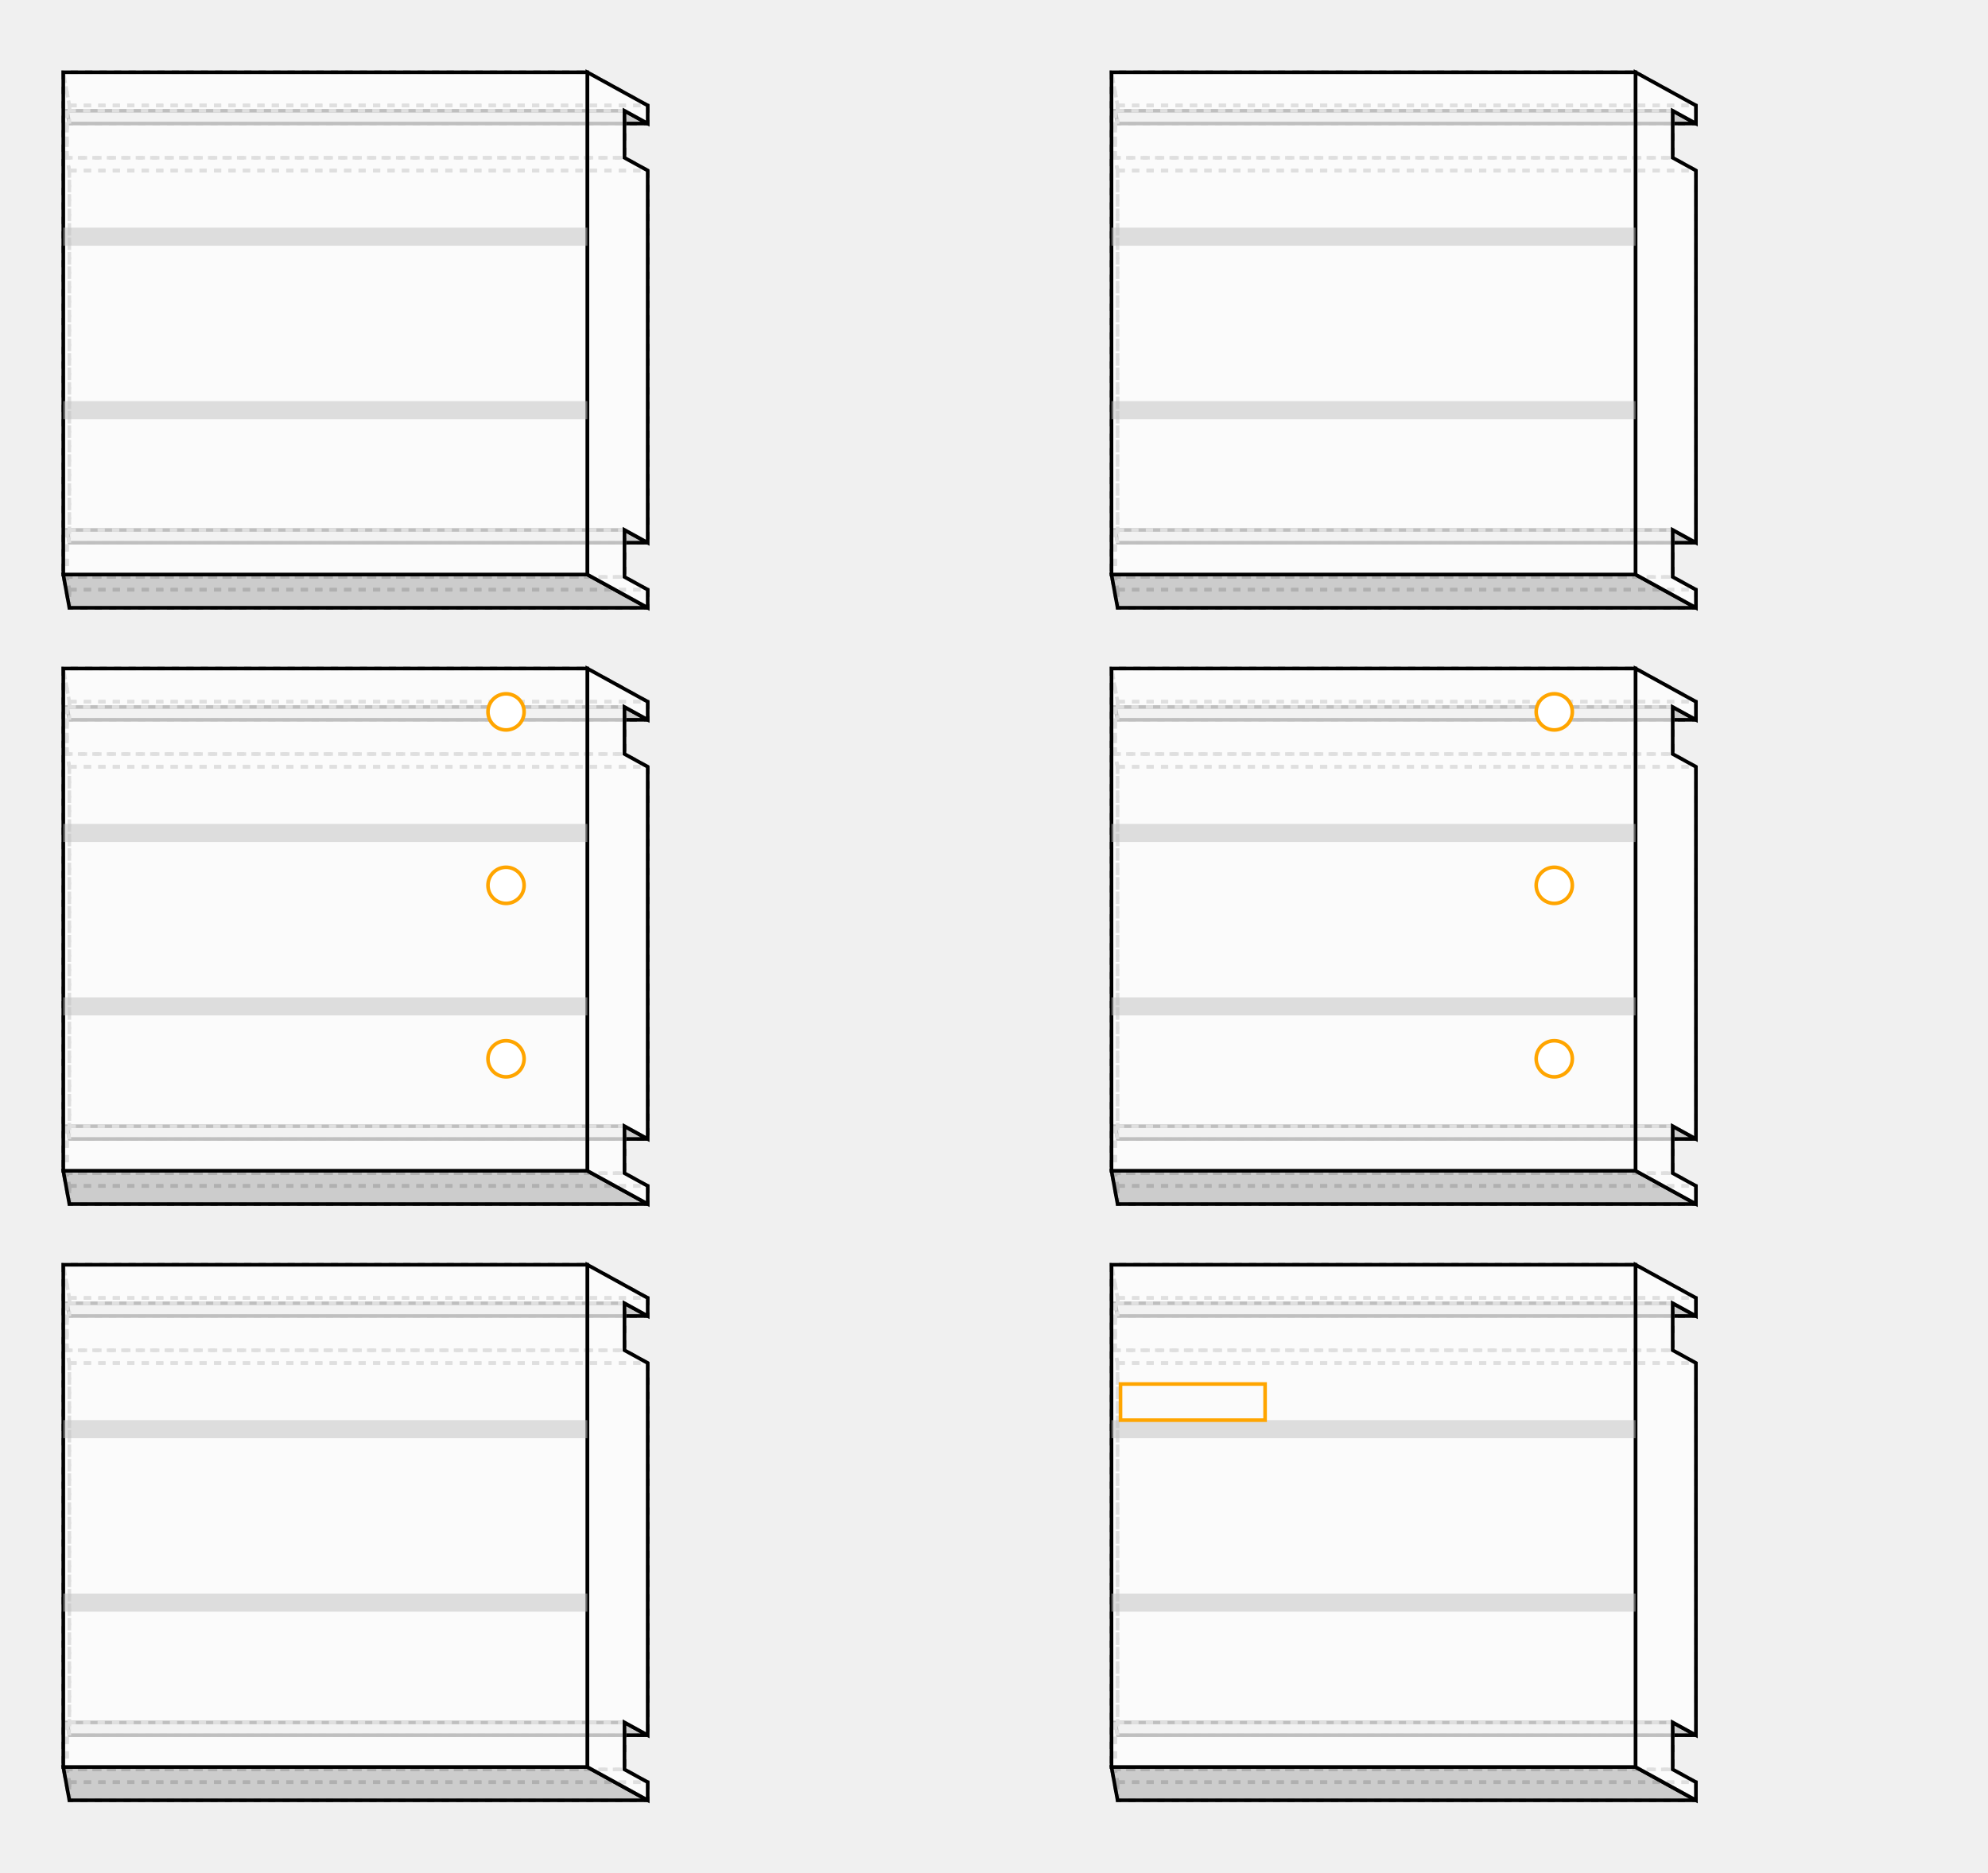
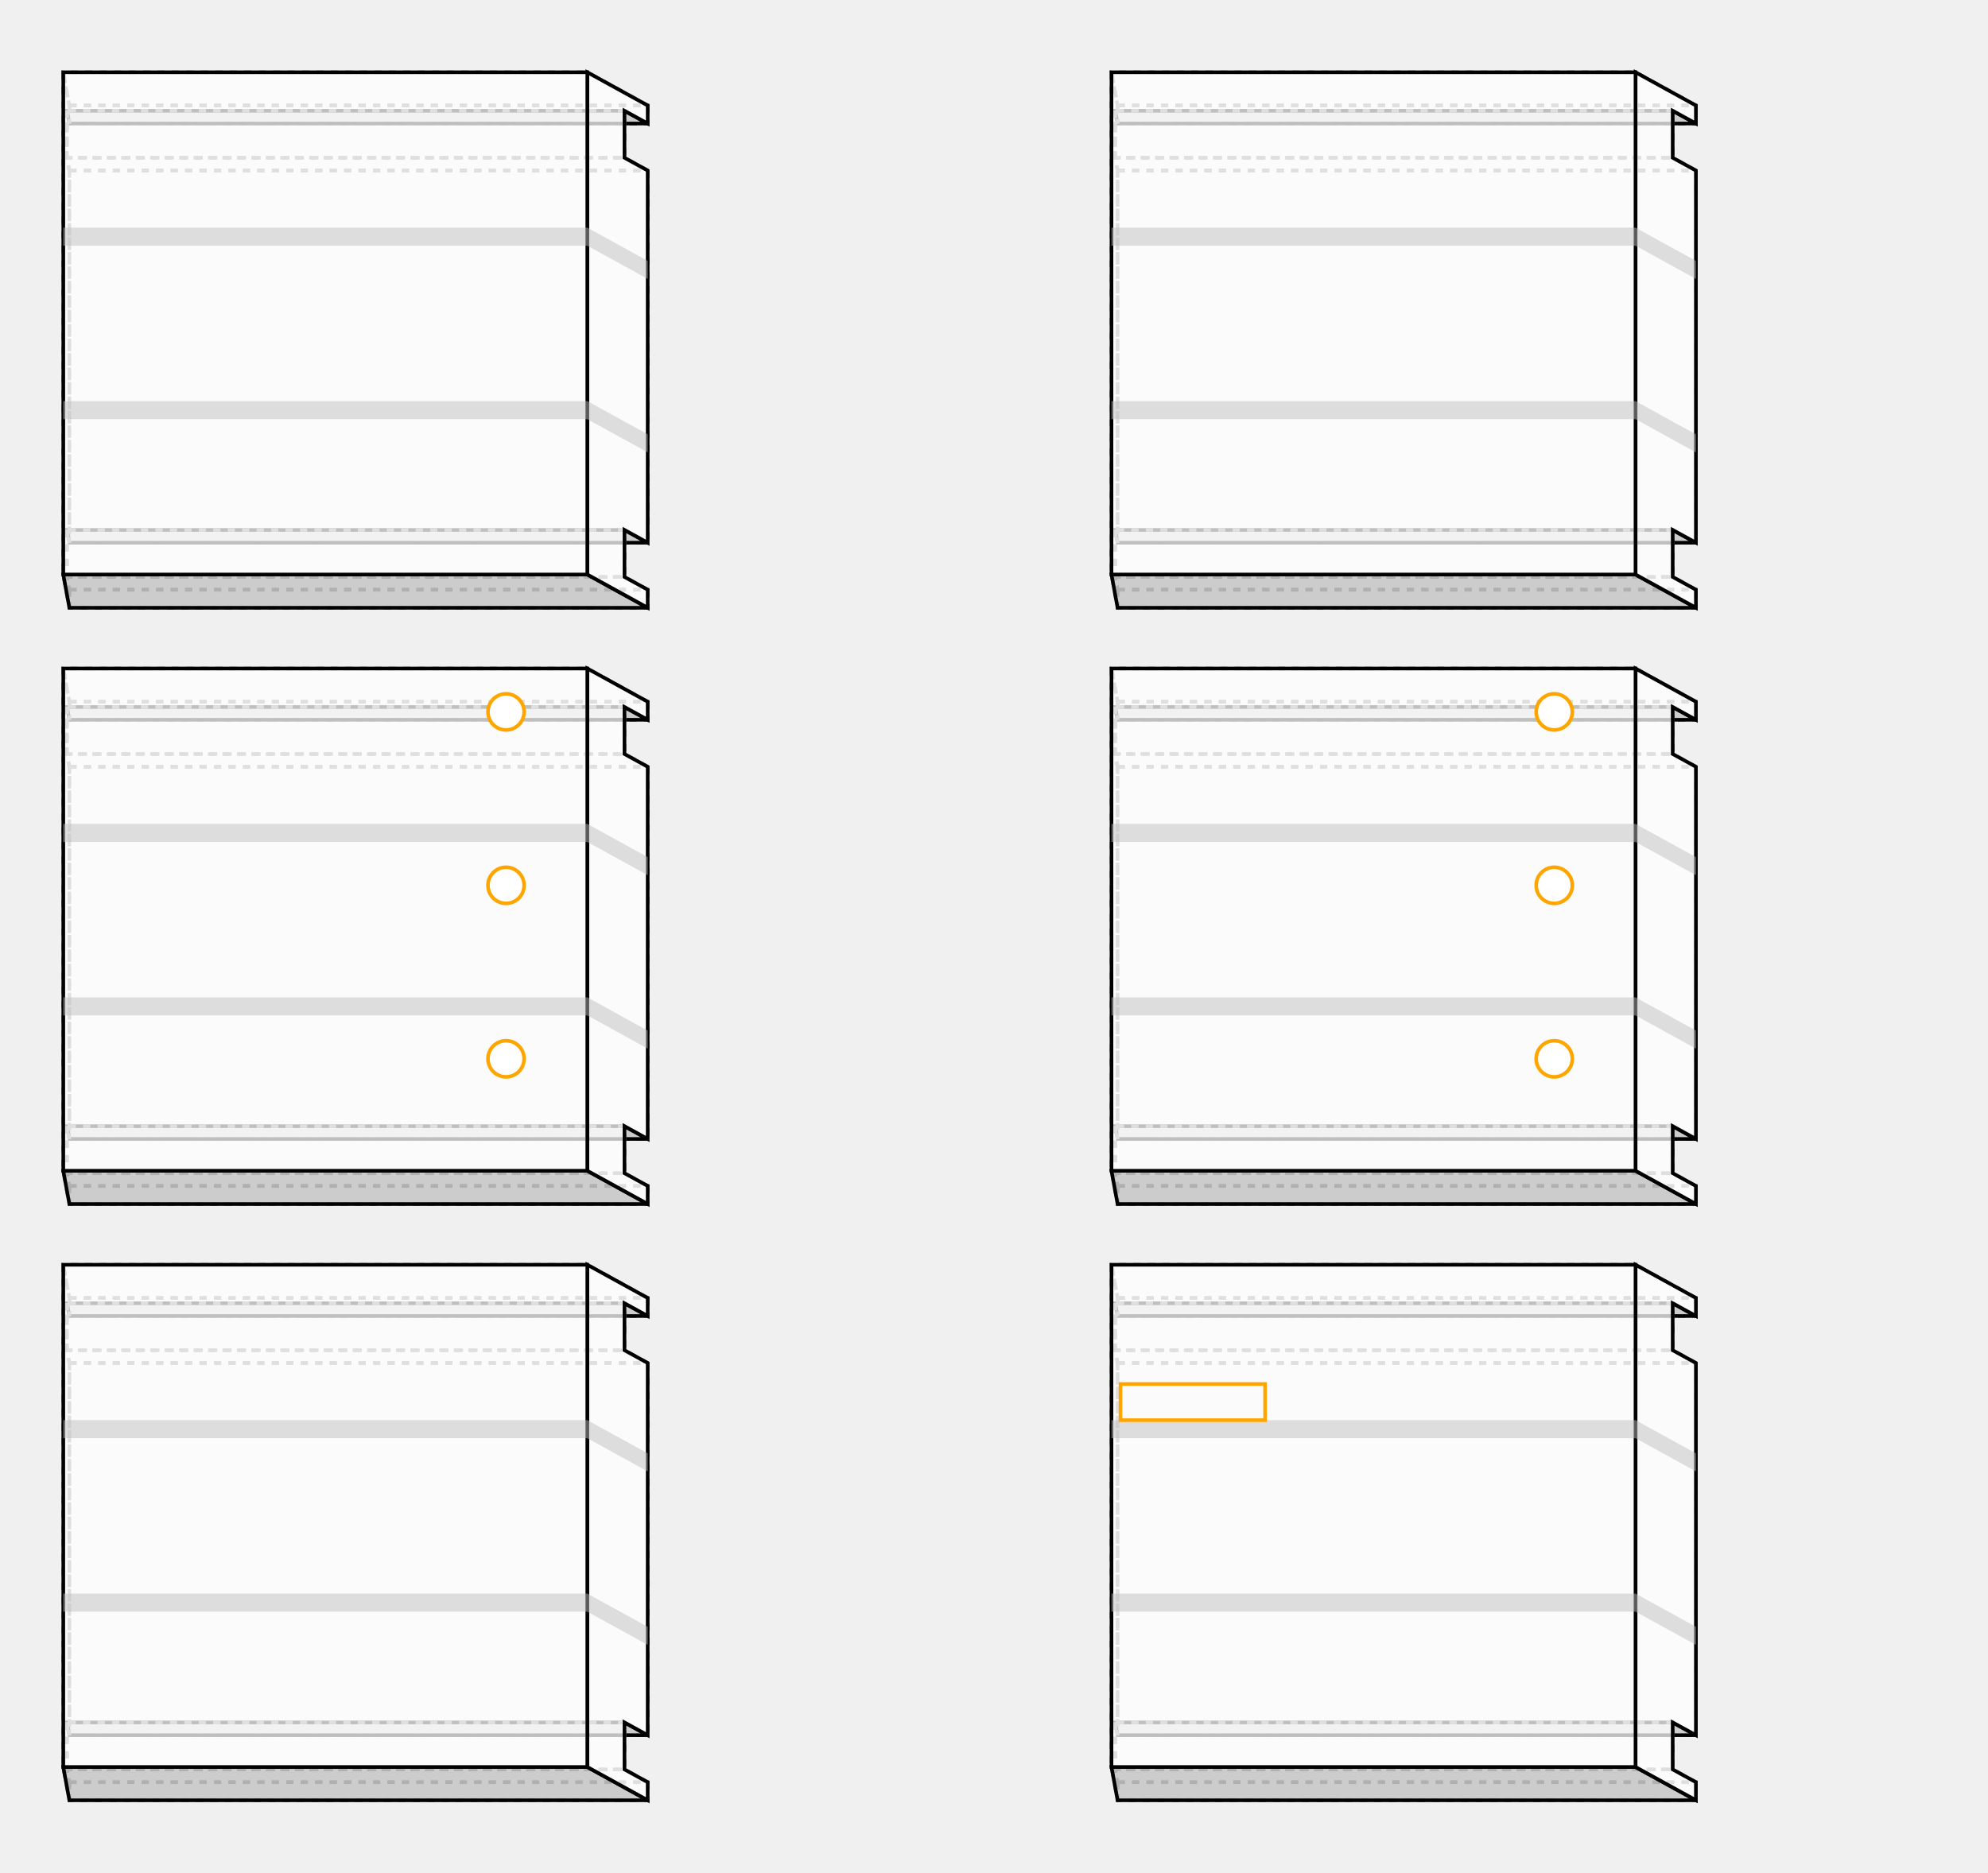
<svg xmlns="http://www.w3.org/2000/svg" width="1100" viewBox="0 0 550 518.192">
  <polygon fill="none" stroke-width="1" stroke-dasharray="2" stroke="gray" points="19.192,29.192 19.192,34.192 179.192,34.192 179.192,29.192" />
  <polygon fill="none" stroke-width="1" stroke-dasharray="2" stroke="gray" points="19.192,47.192 19.192,150.192 179.192,150.192 179.192,47.192" />
  <polygon fill="none" stroke-width="1" stroke-dasharray="2" stroke="gray" points="19.192,163.192 19.192,168.192 179.192,168.192 179.192,163.192" />
  <polygon fill="rgba(192,192,192,0.75)" stroke-width="1" stroke-dasharray="" stroke="black" points="18.544,30.657 172.77,30.657 179.192,34.192 19.192,34.192" />
  <polygon fill="none" stroke-width="1" stroke-dasharray="2" stroke="gray" points="19.192,47.192 179.192,47.192 172.77,43.657 18.544,43.657" />
  <polygon fill="rgba(192,192,192,0.75)" stroke-width="1" stroke-dasharray="" stroke="black" points="18.544,146.657 172.77,146.657 179.192,150.192 19.192,150.192" />
  <polygon fill="none" stroke-width="1" stroke-dasharray="2" stroke="gray" points="19.192,163.192 179.192,163.192 172.77,159.657 18.544,159.657" />
  <polygon fill="none" stroke-width="1" stroke-dasharray="2" stroke="gray" points="18.544,30.657 18.544,43.657 172.77,43.657 172.77,30.657" />
  <polygon fill="none" stroke-width="1" stroke-dasharray="2" stroke="gray" points="18.544,146.657 18.544,159.657 172.77,159.657 172.77,146.657" />
  <polygon fill="none" stroke-width="1" stroke-dasharray="2" stroke="gray" points="17.506,20.0 17.506,159.0 19.192,168.192 19.192,163.192 18.544,159.657 18.544,146.657 19.192,150.192 19.192,47.192 18.544,43.657 18.544,30.657 19.192,34.192 19.192,29.192" />
  <polygon fill="none" stroke-width="1" stroke-dasharray="2" stroke="gray" points="19.192,29.192 179.192,29.192 162.494,20.0 17.506,20.0" />
  <polygon fill="rgba(192,192,192,0.75)" stroke-width="1" stroke-dasharray="" stroke="black" points="17.506,159.0 162.494,159.0 179.192,168.192 19.192,168.192" />
  <polygon fill="rgba(255,255,255,0.75)" stroke-width="1" stroke-dasharray="" stroke="black" points="179.192,29.192 179.192,34.192 172.77,30.657 172.77,43.657 179.192,47.192 179.192,150.192 172.77,146.657 172.77,159.657 179.192,163.192 179.192,168.192 162.494,159.0 162.494,20.0" />
  <polygon fill="rgba(255,255,255,0.75)" stroke-width="1" stroke-dasharray="" stroke="black" points="17.506,20.0 162.494,20.0 162.494,159.0 17.506,159.0" />
+   <polygon fill="rgba(192,192,192,0.5)" stroke-width="1" stroke-dasharray="" stroke="none" points="162.494,63.0 179.192,72.192 179.192,77.192 162.494,68.0" />
+   <polygon fill="rgba(192,192,192,0.5)" stroke-width="1" stroke-dasharray="" stroke="none" points="162.494,111.0 179.192,120.192 179.192,125.192 162.494,116.0" />
  <polygon fill="rgba(192,192,192,0.5)" stroke-width="1" stroke-dasharray="" stroke="none" points="17.506,63.0 162.494,63.0 162.494,68.0 17.506,68.0" />
  <polygon fill="rgba(192,192,192,0.5)" stroke-width="1" stroke-dasharray="" stroke="none" points="17.506,111.0 162.494,111.0 162.494,116.0 17.506,116.0" />
  <polygon fill="none" stroke-width="1" stroke-dasharray="2" stroke="gray" points="19.192,194.192 19.192,199.192 179.192,199.192 179.192,194.192" />
  <polygon fill="none" stroke-width="1" stroke-dasharray="2" stroke="gray" points="19.192,212.192 19.192,315.192 179.192,315.192 179.192,212.192" />
  <polygon fill="none" stroke-width="1" stroke-dasharray="2" stroke="gray" points="19.192,328.192 19.192,333.192 179.192,333.192 179.192,328.192" />
  <polygon fill="rgba(192,192,192,0.75)" stroke-width="1" stroke-dasharray="" stroke="black" points="18.544,195.657 172.77,195.657 179.192,199.192 19.192,199.192" />
  <polygon fill="none" stroke-width="1" stroke-dasharray="2" stroke="gray" points="19.192,212.192 179.192,212.192 172.77,208.657 18.544,208.657" />
  <polygon fill="rgba(192,192,192,0.75)" stroke-width="1" stroke-dasharray="" stroke="black" points="18.544,311.657 172.77,311.657 179.192,315.192 19.192,315.192" />
  <polygon fill="none" stroke-width="1" stroke-dasharray="2" stroke="gray" points="19.192,328.192 179.192,328.192 172.77,324.657 18.544,324.657" />
  <polygon fill="none" stroke-width="1" stroke-dasharray="2" stroke="gray" points="18.544,195.657 18.544,208.657 172.77,208.657 172.77,195.657" />
  <polygon fill="none" stroke-width="1" stroke-dasharray="2" stroke="gray" points="18.544,311.657 18.544,324.657 172.77,324.657 172.77,311.657" />
  <polygon fill="none" stroke-width="1" stroke-dasharray="2" stroke="gray" points="17.506,185.0 17.506,324.0 19.192,333.192 19.192,328.192 18.544,324.657 18.544,311.657 19.192,315.192 19.192,212.192 18.544,208.657 18.544,195.657 19.192,199.192 19.192,194.192" />
  <polygon fill="none" stroke-width="1" stroke-dasharray="2" stroke="gray" points="19.192,194.192 179.192,194.192 162.494,185.0 17.506,185.0" />
  <polygon fill="rgba(192,192,192,0.75)" stroke-width="1" stroke-dasharray="" stroke="black" points="17.506,324.0 162.494,324.0 179.192,333.192 19.192,333.192" />
  <polygon fill="rgba(255,255,255,0.75)" stroke-width="1" stroke-dasharray="" stroke="black" points="179.192,194.192 179.192,199.192 172.77,195.657 172.77,208.657 179.192,212.192 179.192,315.192 172.77,311.657 172.77,324.657 179.192,328.192 179.192,333.192 162.494,324.0 162.494,185.0" />
  <polygon fill="rgba(255,255,255,0.75)" stroke-width="1" stroke-dasharray="" stroke="black" points="17.506,185.0 162.494,185.0 162.494,324.0 17.506,324.0" />
+   <polygon fill="rgba(192,192,192,0.5)" stroke-width="1" stroke-dasharray="" stroke="none" points="162.494,228.0 179.192,237.192 179.192,242.192 162.494,233.0" />
+   <polygon fill="rgba(192,192,192,0.5)" stroke-width="1" stroke-dasharray="" stroke="none" points="162.494,276.0 179.192,285.192 179.192,290.192 162.494,281.0" />
  <polygon fill="rgba(192,192,192,0.5)" stroke-width="1" stroke-dasharray="" stroke="none" points="17.506,228.0 162.494,228.0 162.494,233.0 17.506,233.0" />
  <polygon fill="rgba(192,192,192,0.5)" stroke-width="1" stroke-dasharray="" stroke="none" points="17.506,276.0 162.494,276.0 162.494,281.0 17.506,281.0" />
  <circle cx="140" cy="197.0" r="5" stroke="orange" fill="white" stroke-width="1" />
  <circle cx="140" cy="245.0" r="5" stroke="orange" fill="white" stroke-width="1" />
  <circle cx="140" cy="293.0" r="5" stroke="orange" fill="white" stroke-width="1" />
  <polygon fill="none" stroke-width="1" stroke-dasharray="2" stroke="gray" points="19.192,359.192 19.192,364.192 179.192,364.192 179.192,359.192" />
  <polygon fill="none" stroke-width="1" stroke-dasharray="2" stroke="gray" points="19.192,377.192 19.192,480.192 179.192,480.192 179.192,377.192" />
  <polygon fill="none" stroke-width="1" stroke-dasharray="2" stroke="gray" points="19.192,493.192 19.192,498.192 179.192,498.192 179.192,493.192" />
  <polygon fill="rgba(192,192,192,0.75)" stroke-width="1" stroke-dasharray="" stroke="black" points="18.544,360.657 172.77,360.657 179.192,364.192 19.192,364.192" />
  <polygon fill="none" stroke-width="1" stroke-dasharray="2" stroke="gray" points="19.192,377.192 179.192,377.192 172.77,373.657 18.544,373.657" />
  <polygon fill="rgba(192,192,192,0.75)" stroke-width="1" stroke-dasharray="" stroke="black" points="18.544,476.657 172.77,476.657 179.192,480.192 19.192,480.192" />
  <polygon fill="none" stroke-width="1" stroke-dasharray="2" stroke="gray" points="19.192,493.192 179.192,493.192 172.77,489.657 18.544,489.657" />
  <polygon fill="none" stroke-width="1" stroke-dasharray="2" stroke="gray" points="18.544,360.657 18.544,373.657 172.77,373.657 172.77,360.657" />
  <polygon fill="none" stroke-width="1" stroke-dasharray="2" stroke="gray" points="18.544,476.657 18.544,489.657 172.77,489.657 172.77,476.657" />
  <polygon fill="none" stroke-width="1" stroke-dasharray="2" stroke="gray" points="17.506,350.0 17.506,489.0 19.192,498.192 19.192,493.192 18.544,489.657 18.544,476.657 19.192,480.192 19.192,377.192 18.544,373.657 18.544,360.657 19.192,364.192 19.192,359.192" />
  <polygon fill="none" stroke-width="1" stroke-dasharray="2" stroke="gray" points="19.192,359.192 179.192,359.192 162.494,350.0 17.506,350.0" />
  <polygon fill="rgba(192,192,192,0.75)" stroke-width="1" stroke-dasharray="" stroke="black" points="17.506,489.0 162.494,489.0 179.192,498.192 19.192,498.192" />
  <polygon fill="rgba(255,255,255,0.75)" stroke-width="1" stroke-dasharray="" stroke="black" points="179.192,359.192 179.192,364.192 172.77,360.657 172.77,373.657 179.192,377.192 179.192,480.192 172.77,476.657 172.77,489.657 179.192,493.192 179.192,498.192 162.494,489.0 162.494,350.0" />
  <polygon fill="rgba(255,255,255,0.75)" stroke-width="1" stroke-dasharray="" stroke="black" points="17.506,350.0 162.494,350.0 162.494,489.0 17.506,489.0" />
+   <polygon fill="rgba(192,192,192,0.5)" stroke-width="1" stroke-dasharray="" stroke="none" points="162.494,393.0 179.192,402.192 179.192,407.192 162.494,398.0" />
+   <polygon fill="rgba(192,192,192,0.5)" stroke-width="1" stroke-dasharray="" stroke="none" points="162.494,441.0 179.192,450.192 179.192,455.192 162.494,446.0" />
  <polygon fill="rgba(192,192,192,0.5)" stroke-width="1" stroke-dasharray="" stroke="none" points="17.506,393.0 162.494,393.0 162.494,398.0 17.506,398.0" />
  <polygon fill="rgba(192,192,192,0.5)" stroke-width="1" stroke-dasharray="" stroke="none" points="17.506,441.0 162.494,441.0 162.494,446.0 17.506,446.0" />
  <polygon fill="none" stroke-width="1" stroke-dasharray="2" stroke="gray" points="309.192,29.192 309.192,34.192 469.192,34.192 469.192,29.192" />
  <polygon fill="none" stroke-width="1" stroke-dasharray="2" stroke="gray" points="309.192,47.192 309.192,150.192 469.192,150.192 469.192,47.192" />
  <polygon fill="none" stroke-width="1" stroke-dasharray="2" stroke="gray" points="309.192,163.192 309.192,168.192 469.192,168.192 469.192,163.192" />
  <polygon fill="rgba(192,192,192,0.75)" stroke-width="1" stroke-dasharray="" stroke="black" points="308.544,30.657 462.77,30.657 469.192,34.192 309.192,34.192" />
  <polygon fill="none" stroke-width="1" stroke-dasharray="2" stroke="gray" points="309.192,47.192 469.192,47.192 462.77,43.657 308.544,43.657" />
  <polygon fill="rgba(192,192,192,0.75)" stroke-width="1" stroke-dasharray="" stroke="black" points="308.544,146.657 462.77,146.657 469.192,150.192 309.192,150.192" />
  <polygon fill="none" stroke-width="1" stroke-dasharray="2" stroke="gray" points="309.192,163.192 469.192,163.192 462.77,159.657 308.544,159.657" />
  <polygon fill="none" stroke-width="1" stroke-dasharray="2" stroke="gray" points="308.544,30.657 308.544,43.657 462.77,43.657 462.77,30.657" />
  <polygon fill="none" stroke-width="1" stroke-dasharray="2" stroke="gray" points="308.544,146.657 308.544,159.657 462.77,159.657 462.77,146.657" />
  <polygon fill="none" stroke-width="1" stroke-dasharray="2" stroke="gray" points="307.506,20.0 307.506,159.0 309.192,168.192 309.192,163.192 308.544,159.657 308.544,146.657 309.192,150.192 309.192,47.192 308.544,43.657 308.544,30.657 309.192,34.192 309.192,29.192" />
  <polygon fill="none" stroke-width="1" stroke-dasharray="2" stroke="gray" points="309.192,29.192 469.192,29.192 452.494,20.0 307.506,20.0" />
  <polygon fill="rgba(192,192,192,0.75)" stroke-width="1" stroke-dasharray="" stroke="black" points="307.506,159.0 452.494,159.0 469.192,168.192 309.192,168.192" />
  <polygon fill="rgba(255,255,255,0.75)" stroke-width="1" stroke-dasharray="" stroke="black" points="469.192,29.192 469.192,34.192 462.77,30.657 462.77,43.657 469.192,47.192 469.192,150.192 462.77,146.657 462.77,159.657 469.192,163.192 469.192,168.192 452.494,159.0 452.494,20.0" />
  <polygon fill="rgba(255,255,255,0.75)" stroke-width="1" stroke-dasharray="" stroke="black" points="307.506,20.0 452.494,20.0 452.494,159.0 307.506,159.0" />
+   <polygon fill="rgba(192,192,192,0.5)" stroke-width="1" stroke-dasharray="" stroke="none" points="452.494,63.0 469.192,72.192 469.192,77.192 452.494,68.0" />
+   <polygon fill="rgba(192,192,192,0.5)" stroke-width="1" stroke-dasharray="" stroke="none" points="452.494,111.0 469.192,120.192 469.192,125.192 452.494,116.0" />
  <polygon fill="rgba(192,192,192,0.5)" stroke-width="1" stroke-dasharray="" stroke="none" points="307.506,63.0 452.494,63.0 452.494,68.0 307.506,68.0" />
  <polygon fill="rgba(192,192,192,0.5)" stroke-width="1" stroke-dasharray="" stroke="none" points="307.506,111.0 452.494,111.0 452.494,116.0 307.506,116.0" />
  <polygon fill="none" stroke-width="1" stroke-dasharray="2" stroke="gray" points="309.192,194.192 309.192,199.192 469.192,199.192 469.192,194.192" />
  <polygon fill="none" stroke-width="1" stroke-dasharray="2" stroke="gray" points="309.192,212.192 309.192,315.192 469.192,315.192 469.192,212.192" />
  <polygon fill="none" stroke-width="1" stroke-dasharray="2" stroke="gray" points="309.192,328.192 309.192,333.192 469.192,333.192 469.192,328.192" />
  <polygon fill="rgba(192,192,192,0.75)" stroke-width="1" stroke-dasharray="" stroke="black" points="308.544,195.657 462.77,195.657 469.192,199.192 309.192,199.192" />
  <polygon fill="none" stroke-width="1" stroke-dasharray="2" stroke="gray" points="309.192,212.192 469.192,212.192 462.77,208.657 308.544,208.657" />
  <polygon fill="rgba(192,192,192,0.75)" stroke-width="1" stroke-dasharray="" stroke="black" points="308.544,311.657 462.77,311.657 469.192,315.192 309.192,315.192" />
  <polygon fill="none" stroke-width="1" stroke-dasharray="2" stroke="gray" points="309.192,328.192 469.192,328.192 462.77,324.657 308.544,324.657" />
  <polygon fill="none" stroke-width="1" stroke-dasharray="2" stroke="gray" points="308.544,195.657 308.544,208.657 462.77,208.657 462.77,195.657" />
  <polygon fill="none" stroke-width="1" stroke-dasharray="2" stroke="gray" points="308.544,311.657 308.544,324.657 462.77,324.657 462.77,311.657" />
  <polygon fill="none" stroke-width="1" stroke-dasharray="2" stroke="gray" points="307.506,185.0 307.506,324.0 309.192,333.192 309.192,328.192 308.544,324.657 308.544,311.657 309.192,315.192 309.192,212.192 308.544,208.657 308.544,195.657 309.192,199.192 309.192,194.192" />
  <polygon fill="none" stroke-width="1" stroke-dasharray="2" stroke="gray" points="309.192,194.192 469.192,194.192 452.494,185.0 307.506,185.0" />
  <polygon fill="rgba(192,192,192,0.75)" stroke-width="1" stroke-dasharray="" stroke="black" points="307.506,324.0 452.494,324.0 469.192,333.192 309.192,333.192" />
  <polygon fill="rgba(255,255,255,0.75)" stroke-width="1" stroke-dasharray="" stroke="black" points="469.192,194.192 469.192,199.192 462.77,195.657 462.77,208.657 469.192,212.192 469.192,315.192 462.77,311.657 462.77,324.657 469.192,328.192 469.192,333.192 452.494,324.0 452.494,185.0" />
  <polygon fill="rgba(255,255,255,0.75)" stroke-width="1" stroke-dasharray="" stroke="black" points="307.506,185.0 452.494,185.0 452.494,324.0 307.506,324.0" />
+   <polygon fill="rgba(192,192,192,0.5)" stroke-width="1" stroke-dasharray="" stroke="none" points="452.494,228.0 469.192,237.192 469.192,242.192 452.494,233.0" />
+   <polygon fill="rgba(192,192,192,0.5)" stroke-width="1" stroke-dasharray="" stroke="none" points="452.494,276.0 469.192,285.192 469.192,290.192 452.494,281.0" />
  <polygon fill="rgba(192,192,192,0.5)" stroke-width="1" stroke-dasharray="" stroke="none" points="307.506,228.0 452.494,228.0 452.494,233.0 307.506,233.0" />
  <polygon fill="rgba(192,192,192,0.5)" stroke-width="1" stroke-dasharray="" stroke="none" points="307.506,276.0 452.494,276.0 452.494,281.0 307.506,281.0" />
  <circle cx="430" cy="197.0" r="5" stroke="orange" fill="white" stroke-width="1" />
  <circle cx="430" cy="245.0" r="5" stroke="orange" fill="white" stroke-width="1" />
  <circle cx="430" cy="293.0" r="5" stroke="orange" fill="white" stroke-width="1" />
  <polygon fill="none" stroke-width="1" stroke-dasharray="2" stroke="gray" points="309.192,359.192 309.192,364.192 469.192,364.192 469.192,359.192" />
  <polygon fill="none" stroke-width="1" stroke-dasharray="2" stroke="gray" points="309.192,377.192 309.192,480.192 469.192,480.192 469.192,377.192" />
  <polygon fill="none" stroke-width="1" stroke-dasharray="2" stroke="gray" points="309.192,493.192 309.192,498.192 469.192,498.192 469.192,493.192" />
  <polygon fill="rgba(192,192,192,0.75)" stroke-width="1" stroke-dasharray="" stroke="black" points="308.544,360.657 462.77,360.657 469.192,364.192 309.192,364.192" />
  <polygon fill="none" stroke-width="1" stroke-dasharray="2" stroke="gray" points="309.192,377.192 469.192,377.192 462.77,373.657 308.544,373.657" />
  <polygon fill="rgba(192,192,192,0.75)" stroke-width="1" stroke-dasharray="" stroke="black" points="308.544,476.657 462.77,476.657 469.192,480.192 309.192,480.192" />
  <polygon fill="none" stroke-width="1" stroke-dasharray="2" stroke="gray" points="309.192,493.192 469.192,493.192 462.77,489.657 308.544,489.657" />
  <polygon fill="none" stroke-width="1" stroke-dasharray="2" stroke="gray" points="308.544,360.657 308.544,373.657 462.77,373.657 462.77,360.657" />
  <polygon fill="none" stroke-width="1" stroke-dasharray="2" stroke="gray" points="308.544,476.657 308.544,489.657 462.77,489.657 462.77,476.657" />
  <polygon fill="none" stroke-width="1" stroke-dasharray="2" stroke="gray" points="307.506,350.0 307.506,489.0 309.192,498.192 309.192,493.192 308.544,489.657 308.544,476.657 309.192,480.192 309.192,377.192 308.544,373.657 308.544,360.657 309.192,364.192 309.192,359.192" />
  <polygon fill="none" stroke-width="1" stroke-dasharray="2" stroke="gray" points="309.192,359.192 469.192,359.192 452.494,350.0 307.506,350.0" />
  <polygon fill="rgba(192,192,192,0.75)" stroke-width="1" stroke-dasharray="" stroke="black" points="307.506,489.0 452.494,489.0 469.192,498.192 309.192,498.192" />
  <polygon fill="rgba(255,255,255,0.75)" stroke-width="1" stroke-dasharray="" stroke="black" points="469.192,359.192 469.192,364.192 462.77,360.657 462.77,373.657 469.192,377.192 469.192,480.192 462.77,476.657 462.77,489.657 469.192,493.192 469.192,498.192 452.494,489.0 452.494,350.0" />
  <polygon fill="rgba(255,255,255,0.75)" stroke-width="1" stroke-dasharray="" stroke="black" points="307.506,350.0 452.494,350.0 452.494,489.0 307.506,489.0" />
+   <polygon fill="rgba(192,192,192,0.5)" stroke-width="1" stroke-dasharray="" stroke="none" points="452.494,393.0 469.192,402.192 469.192,407.192 452.494,398.0" />
+   <polygon fill="rgba(192,192,192,0.5)" stroke-width="1" stroke-dasharray="" stroke="none" points="452.494,441.0 469.192,450.192 469.192,455.192 452.494,446.0" />
  <polygon fill="rgba(192,192,192,0.5)" stroke-width="1" stroke-dasharray="" stroke="none" points="307.506,393.0 452.494,393.0 452.494,398.0 307.506,398.0" />
  <polygon fill="rgba(192,192,192,0.5)" stroke-width="1" stroke-dasharray="" stroke="none" points="307.506,441.0 452.494,441.0 452.494,446.0 307.506,446.0" />
  <rect x="310" y="383.0" width="40" height="10.0" style="fill: none; stroke: orange; stroke-width: 1;" />
</svg>
